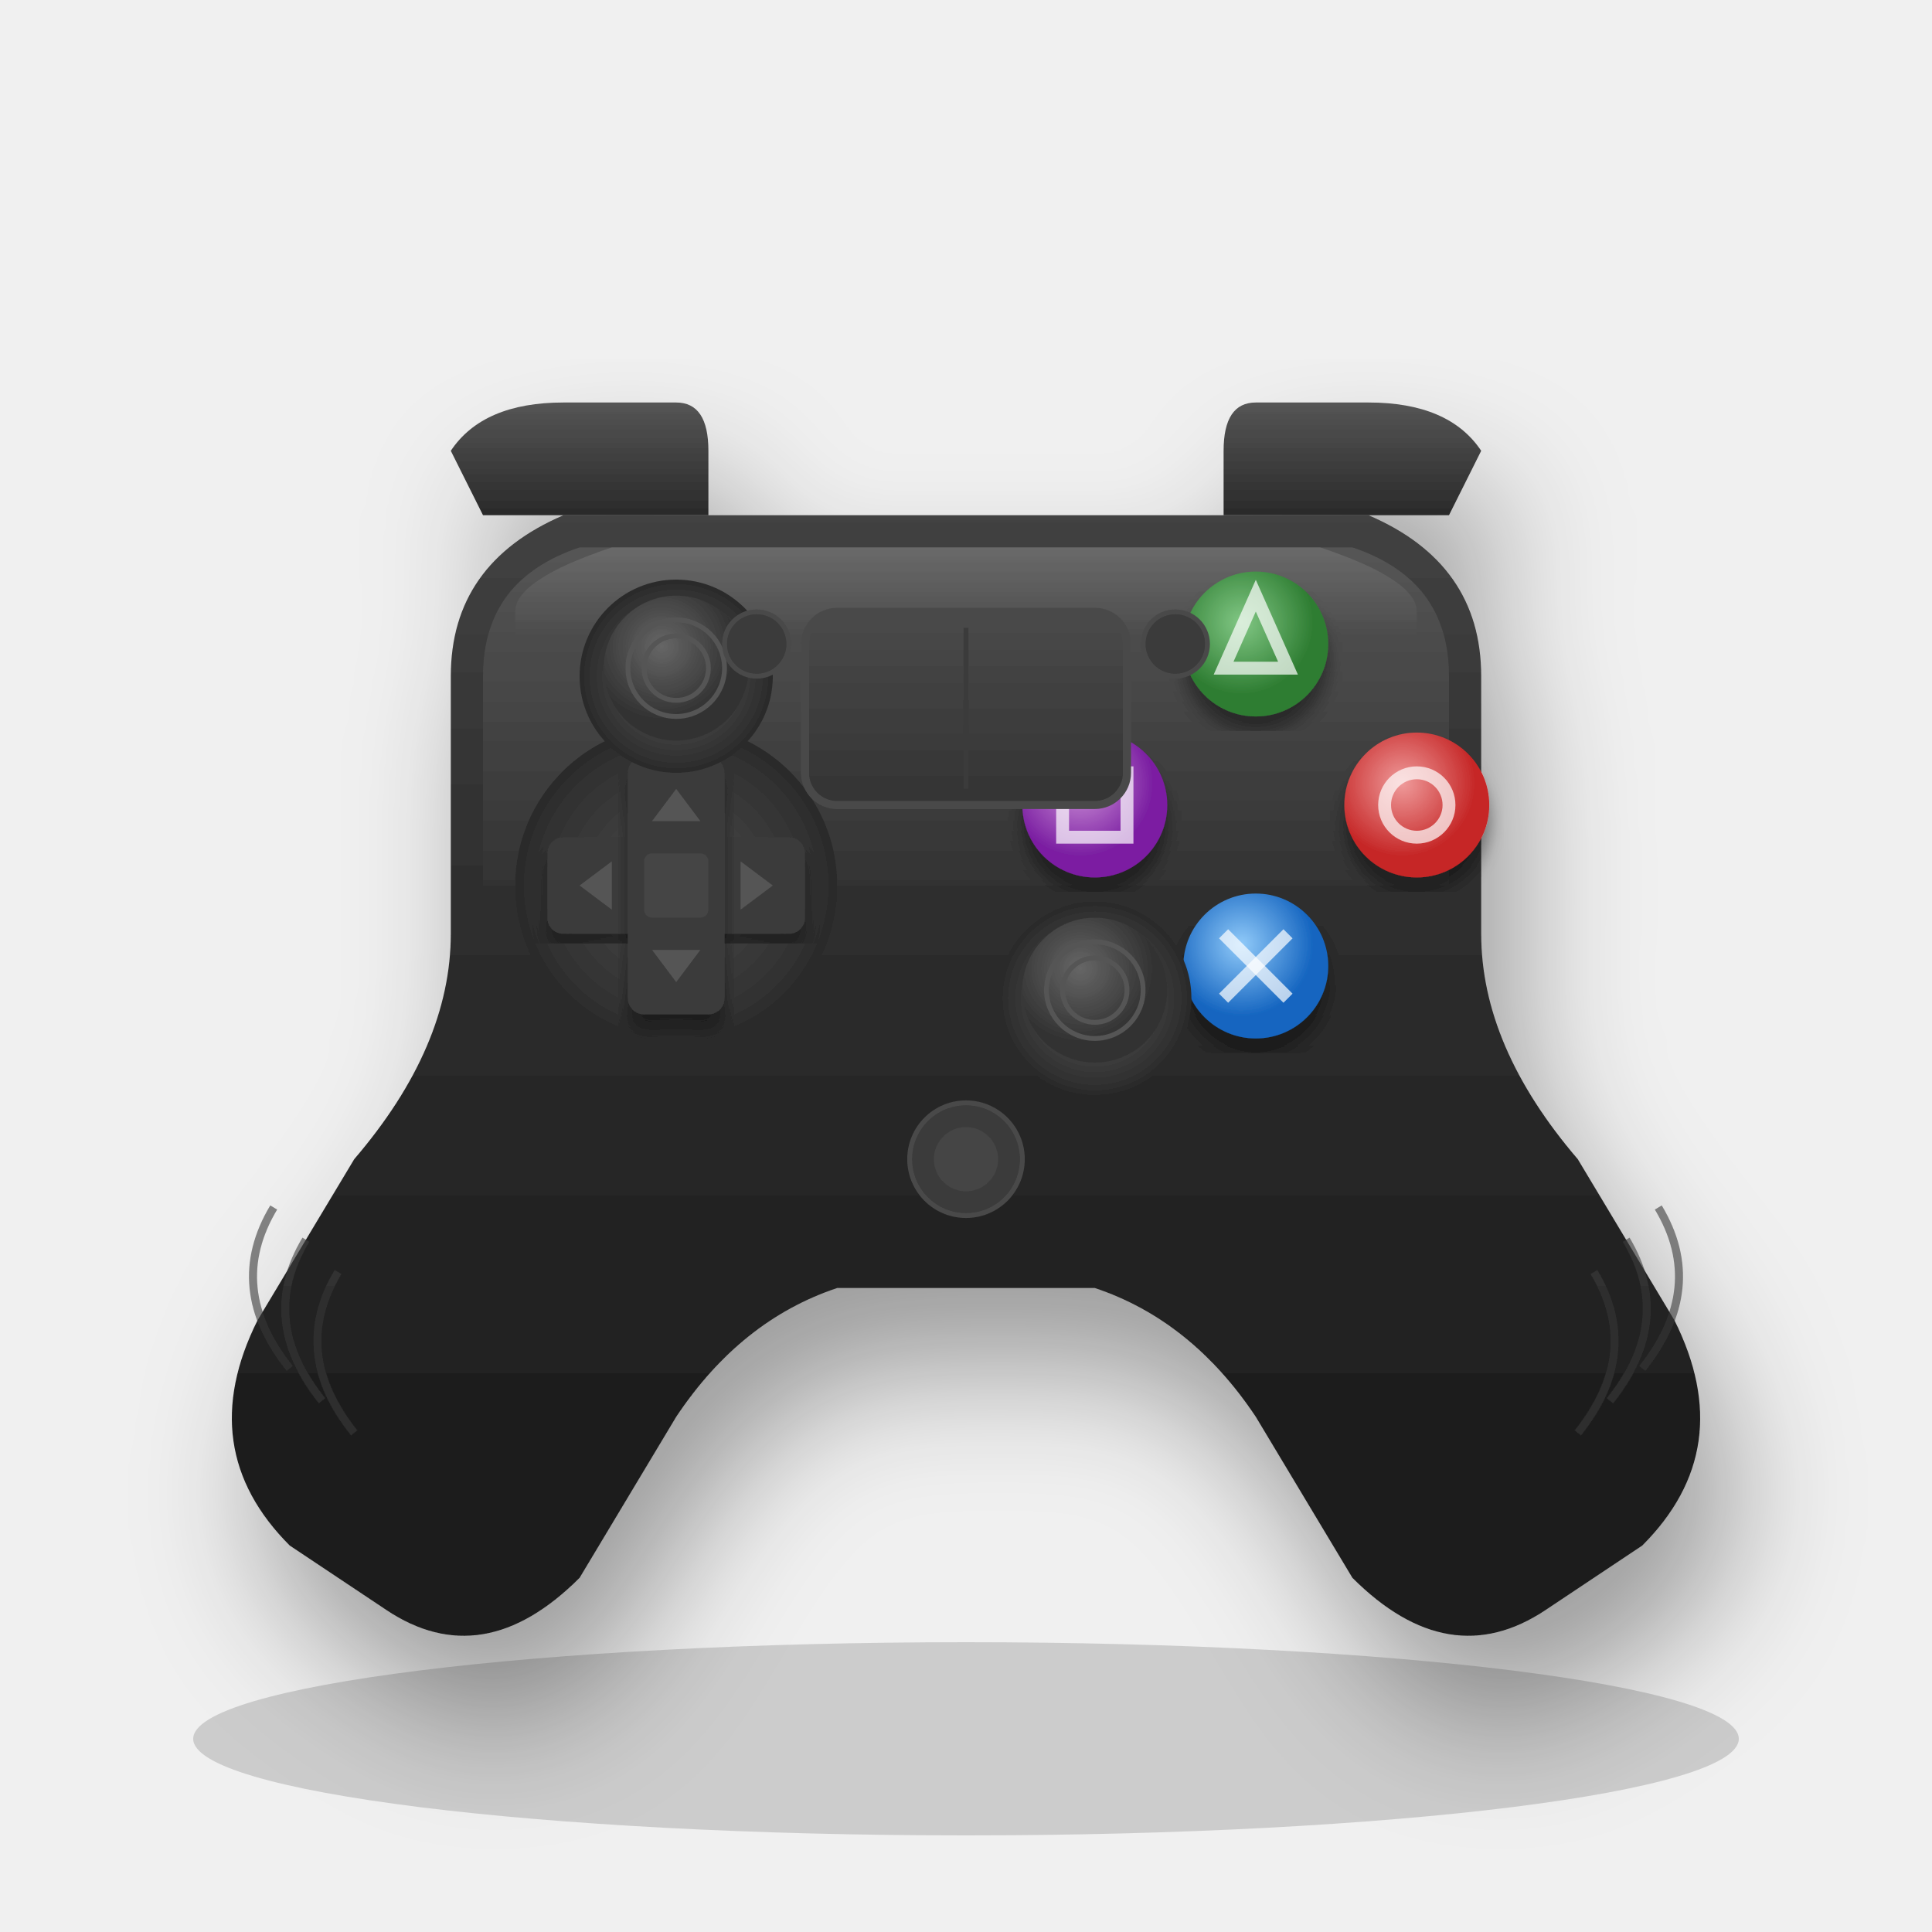
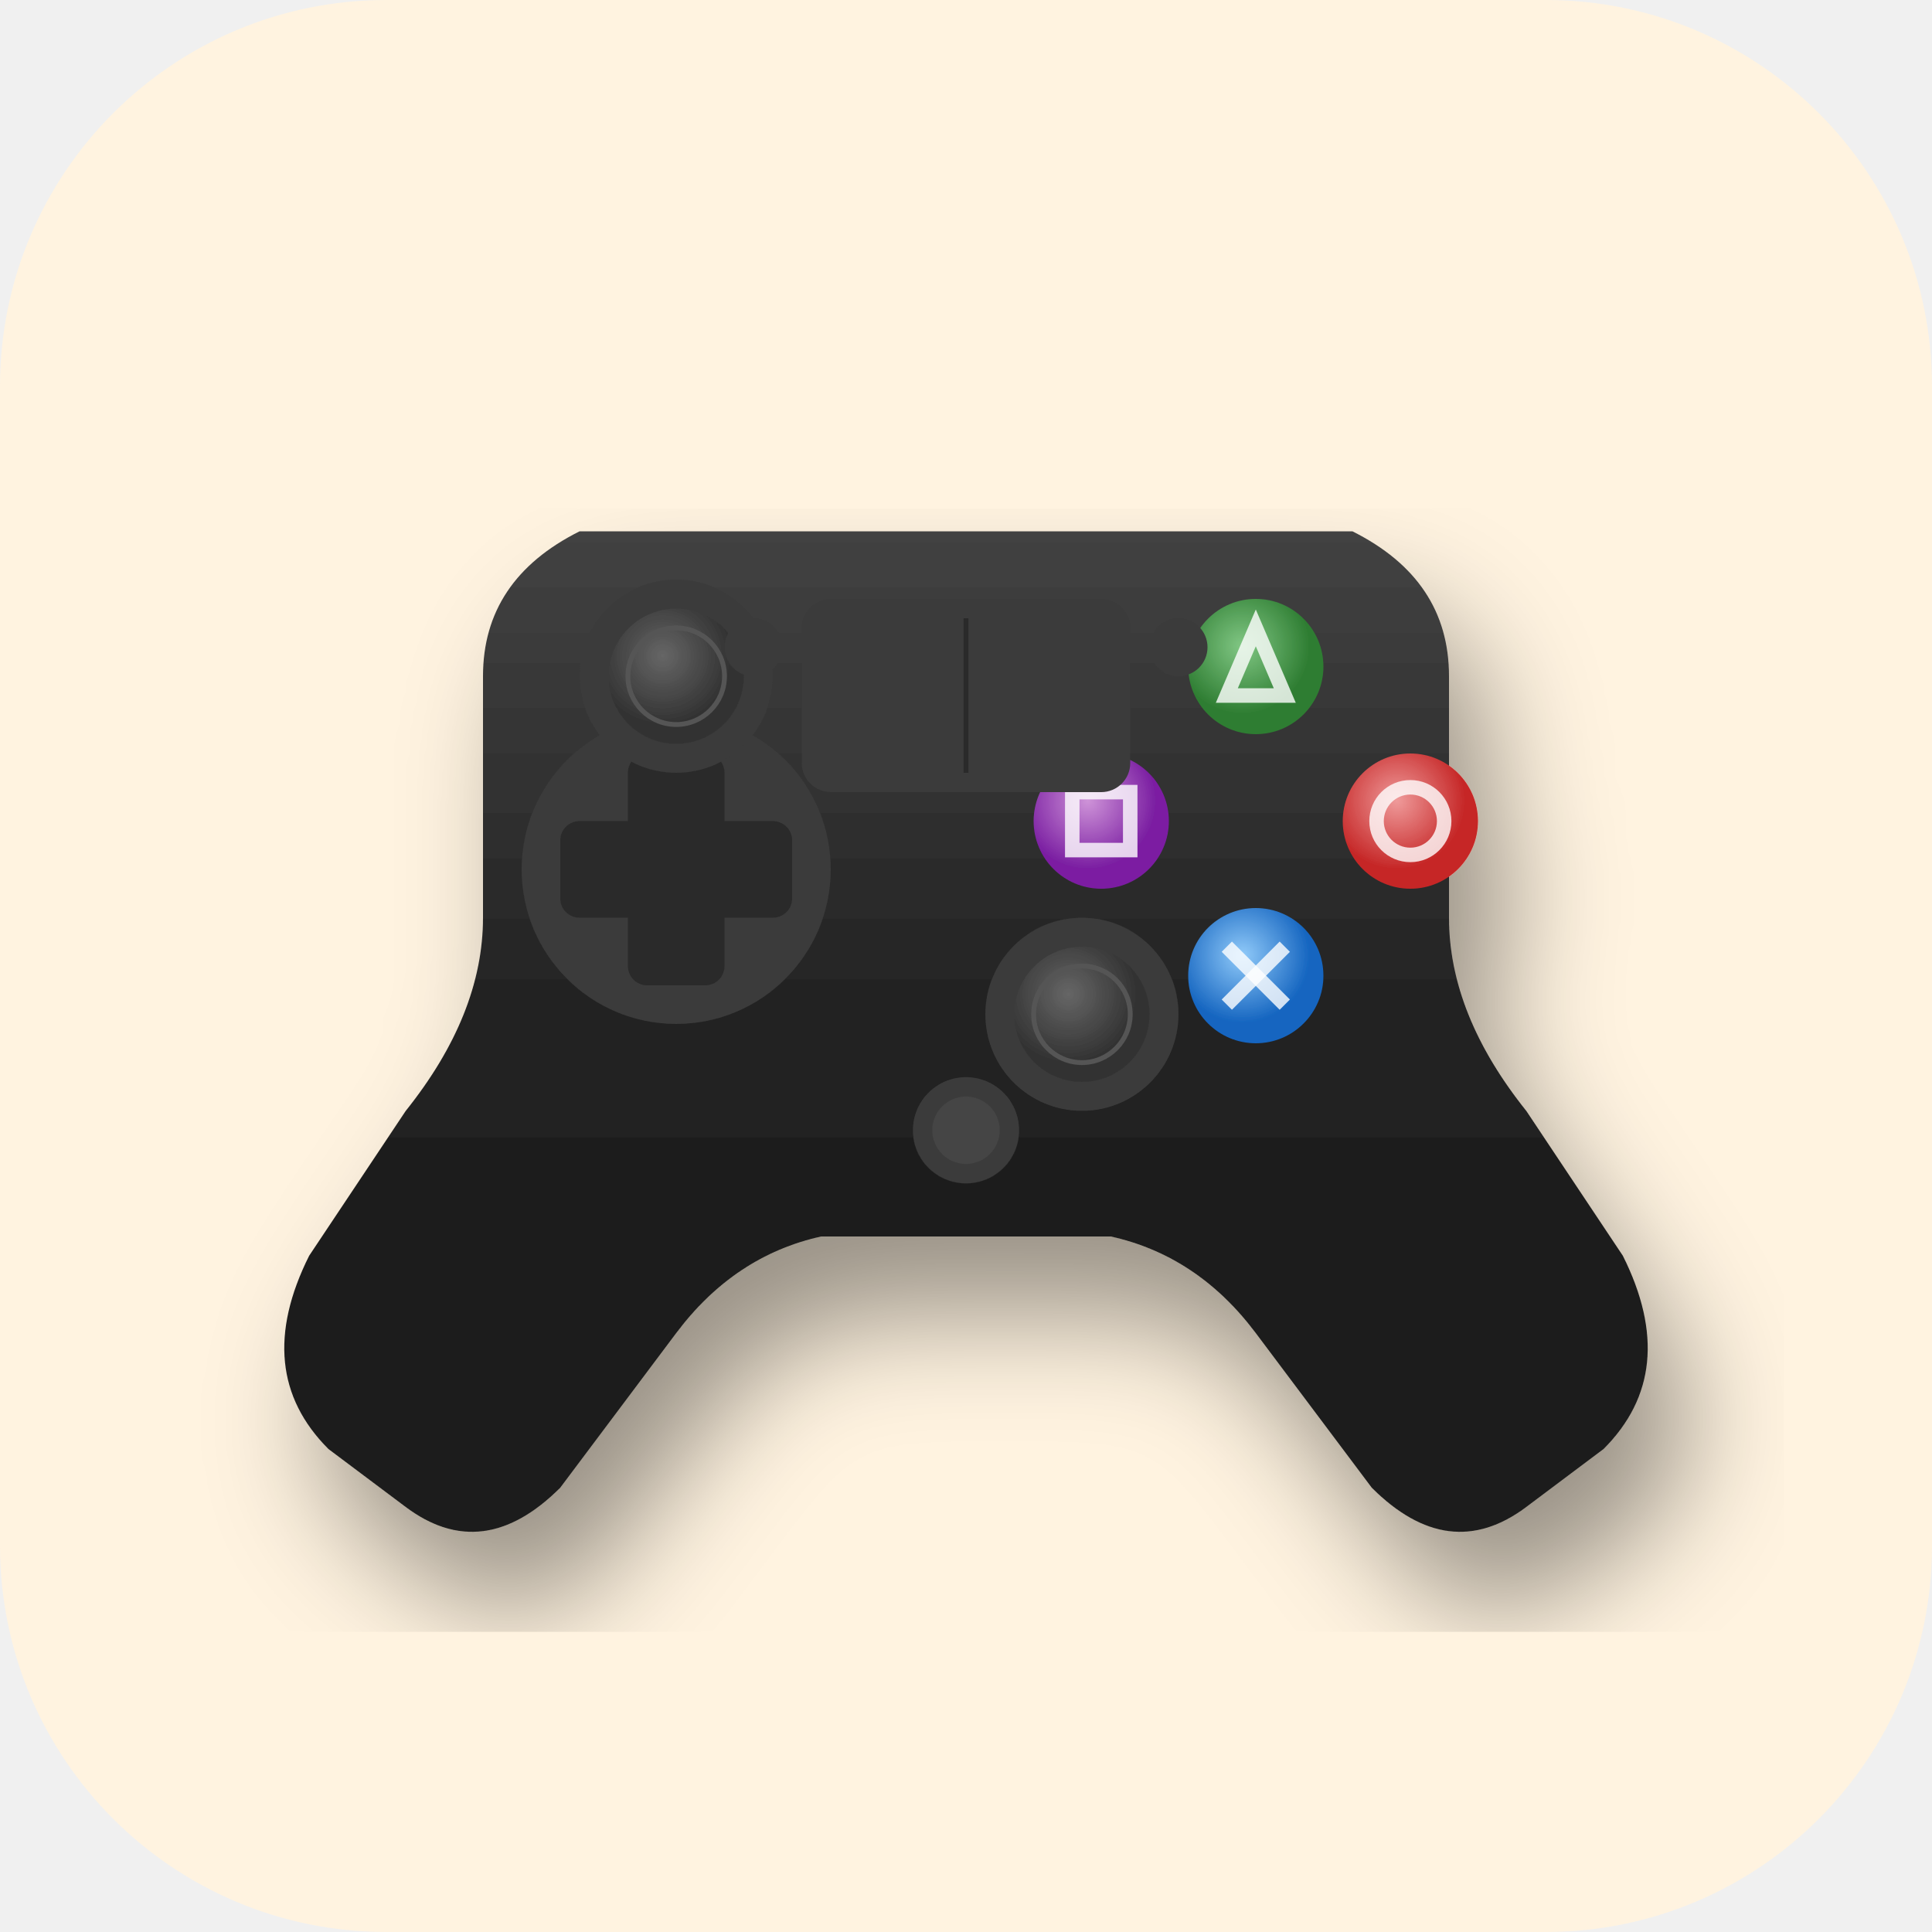
- <svg xmlns="http://www.w3.org/2000/svg" viewBox="0 0 120 120" width="120" height="120">
+ <svg xmlns="http://www.w3.org/2000/svg" viewBox="0 0 200 200" width="200" height="200">
  <defs>
-     <linearGradient id="controllerBody" x1="0%" y1="0%" x2="0%" y2="100%">
+     <linearGradient id="controllerBodyGrad" x1="0%" y1="0%" x2="0%" y2="100%">
      <stop offset="0%" stop-color="#424242" />
-       <stop offset="30%" stop-color="#303030" />
-       <stop offset="70%" stop-color="#212121" />
+       <stop offset="50%" stop-color="#212121" />
      <stop offset="100%" stop-color="#1A1A1A" />
    </linearGradient>
-     <linearGradient id="controllerTop" x1="0%" y1="100%" x2="0%" y2="0%">
-       <stop offset="0%" stop-color="#333333" />
-       <stop offset="100%" stop-color="#555555" />
-     </linearGradient>
-     <linearGradient id="controllerShine" x1="0%" y1="0%" x2="0%" y2="100%">
-       <stop offset="0%" stop-color="#FFFFFF" stop-opacity="0.12" />
-       <stop offset="50%" stop-color="#FFFFFF" stop-opacity="0" />
-     </linearGradient>
-     <radialGradient id="dpadBase" cx="50%" cy="50%" r="50%">
-       <stop offset="0%" stop-color="#4A4A4A" />
-       <stop offset="80%" stop-color="#333333" />
-       <stop offset="100%" stop-color="#2A2A2A" />
-     </radialGradient>
-     <linearGradient id="triggerGrad" x1="0%" y1="0%" x2="0%" y2="100%">
-       <stop offset="0%" stop-color="#555555" />
-       <stop offset="100%" stop-color="#2A2A2A" />
-     </linearGradient>
-     <radialGradient id="btnTriangle" cx="40%" cy="35%" r="50%">
+     <radialGradient id="btnTriangleGrad" cx="40%" cy="35%" r="50%">
      <stop offset="0%" stop-color="#81C784" />
      <stop offset="100%" stop-color="#2E7D32" />
    </radialGradient>
-     <radialGradient id="btnCircle" cx="40%" cy="35%" r="50%">
+     <radialGradient id="btnCircleGrad" cx="40%" cy="35%" r="50%">
      <stop offset="0%" stop-color="#EF9A9A" />
      <stop offset="100%" stop-color="#C62828" />
    </radialGradient>
-     <radialGradient id="btnCross" cx="40%" cy="35%" r="50%">
+     <radialGradient id="btnCrossGrad" cx="40%" cy="35%" r="50%">
      <stop offset="0%" stop-color="#90CAF9" />
      <stop offset="100%" stop-color="#1565C0" />
    </radialGradient>
-     <radialGradient id="btnSquare" cx="40%" cy="35%" r="50%">
+     <radialGradient id="btnSquareGrad" cx="40%" cy="35%" r="50%">
      <stop offset="0%" stop-color="#CE93D8" />
      <stop offset="100%" stop-color="#7B1FA2" />
    </radialGradient>
-     <radialGradient id="joystickBase" cx="50%" cy="50%" r="50%">
-       <stop offset="0%" stop-color="#555555" />
-       <stop offset="70%" stop-color="#3A3A3A" />
-       <stop offset="100%" stop-color="#2A2A2A" />
-     </radialGradient>
-     <radialGradient id="joystickTop" cx="40%" cy="35%" r="50%">
+     <radialGradient id="joystickGrad" cx="40%" cy="35%" r="50%">
      <stop offset="0%" stop-color="#666" />
      <stop offset="100%" stop-color="#333" />
    </radialGradient>
-     <linearGradient id="touchpad" x1="0%" y1="0%" x2="0%" y2="100%">
-       <stop offset="0%" stop-color="#4A4A4A" />
-       <stop offset="100%" stop-color="#333333" />
-     </linearGradient>
-     <linearGradient id="ledLight" x1="0%" y1="0%" x2="100%" y2="0%">
+     <linearGradient id="ledGrad" x1="0%" y1="0%" x2="100%" y2="0%">
      <stop offset="0%" stop-color="#2196F3" />
      <stop offset="50%" stop-color="#42A5F5" />
      <stop offset="100%" stop-color="#2196F3" />
    </linearGradient>
-     <filter id="ctrlShadow" x="-10%" y="-10%" width="125%" height="135%">
-       <feDropShadow dx="2" dy="5" stdDeviation="4" flood-color="#000" flood-opacity="0.35" />
-     </filter>
-     <filter id="ledGlow" x="-50%" y="-50%" width="200%" height="200%">
-       <feGaussianBlur in="SourceGraphic" stdDeviation="2" />
-     </filter>
-     <filter id="btnShadow">
-       <feDropShadow dx="0" dy="1" stdDeviation="0.5" flood-color="#000" flood-opacity="0.4" />
+     <filter id="controllerShadow">
+       <feDropShadow dx="4" dy="8" stdDeviation="6" flood-color="#000" flood-opacity="0.4" />
    </filter>
  </defs>
-   <ellipse cx="60" cy="108" rx="48" ry="6" fill="#000" opacity="0.15" />
-   <g filter="url(#ctrlShadow)">
-     <path d="M28,42 Q28,35 35,32 L85,32 Q92,35 92,42 L92,58              Q92,65 98,72 L104,82 Q108,90 102,96 L96,100              Q90,104 84,98 L78,88 Q74,82 68,80 L52,80              Q46,82 42,88 L36,98 Q30,104 24,100 L18,96              Q12,90 16,82 L22,72 Q28,65 28,58Z" fill="url(#controllerBody)" />
-     <path d="M30,42 Q30,36 36,34 L84,34 Q90,36 90,42 L90,55 L30,55Z" fill="url(#controllerTop)" />
-     <path d="M32,38 Q32,36 38,34 L82,34 Q88,36 88,38 L88,45 L32,45Z" fill="url(#controllerShine)" />
-     <path d="M18,85 Q14,80 17,75" fill="none" stroke="#383838" stroke-width="0.5" opacity="0.6" />
-     <path d="M20,87 Q16,82 19,77" fill="none" stroke="#383838" stroke-width="0.5" opacity="0.6" />
-     <path d="M22,89 Q18,84 21,79" fill="none" stroke="#383838" stroke-width="0.5" opacity="0.6" />
-     <path d="M102,85 Q106,80 103,75" fill="none" stroke="#383838" stroke-width="0.5" opacity="0.6" />
-     <path d="M100,87 Q104,82 101,77" fill="none" stroke="#383838" stroke-width="0.5" opacity="0.6" />
-     <path d="M98,89 Q102,84 99,79" fill="none" stroke="#383838" stroke-width="0.5" opacity="0.6" />
-     <g transform="translate(42, 55)">
-       <circle cx="0" cy="0" r="10" fill="url(#dpadBase)" />
-       <rect x="-8" y="-3" width="16" height="6" rx="1" fill="#3A3A3A" filter="url(#btnShadow)" />
-       <rect x="-3" y="-8" width="6" height="16" rx="1" fill="#3A3A3A" filter="url(#btnShadow)" />
-       <rect x="-2" y="-2" width="4" height="4" rx="0.5" fill="#444" />
-       <polygon points="0,-6 -1.5,-4 1.5,-4" fill="#555" />
-       <polygon points="0,6 -1.5,4 1.5,4" fill="#555" />
-       <polygon points="-6,0 -4,-1.5 -4,1.5" fill="#555" />
-       <polygon points="6,0 4,-1.5 4,1.5" fill="#555" />
+   <rect width="200" height="200" rx="40" fill="#FFF3E0" />
+   <g filter="url(#controllerShadow)">
+     <animateTransform attributeName="transform" type="translate" values="0,0; 0,-4; 0,0" dur="2.5s" repeatCount="indefinite" />
+     <path d="M50,70 Q50,60 60,55 L140,55 Q150,60 150,70 L150,95 Q150,105 158,115 L168,130 Q174,142 166,150 L158,156 Q150,162 142,154 L130,138 Q124,130 115,128 L85,128 Q76,130 70,138 L58,154 Q50,162 42,156 L34,150 Q26,142 32,130 L42,115 Q50,105 50,95Z" fill="url(#controllerBodyGrad)" />
+     <g transform="translate(70, 90)">
+       <circle r="16" fill="#3A3A3A" />
+       <rect x="-12" y="-5" width="24" height="10" rx="2" fill="#2A2A2A" />
+       <rect x="-5" y="-12" width="10" height="24" rx="2" fill="#2A2A2A" />
    </g>
-     <g transform="translate(78, 50)">
-       <circle cx="0" cy="-10" r="4.5" fill="url(#btnTriangle)" filter="url(#btnShadow)" />
-       <polygon points="0,-13 -2,-8.5 2,-8.5" fill="none" stroke="#FFF" stroke-width="0.8" opacity="0.7" />
-       <circle cx="10" cy="0" r="4.5" fill="url(#btnCircle)" filter="url(#btnShadow)" />
-       <circle cx="10" cy="0" r="2" fill="none" stroke="#FFF" stroke-width="0.8" opacity="0.7" />
-       <circle cx="0" cy="10" r="4.5" fill="url(#btnCross)" filter="url(#btnShadow)" />
-       <line x1="-2" y1="8" x2="2" y2="12" stroke="#FFF" stroke-width="0.8" opacity="0.7" />
-       <line x1="2" y1="8" x2="-2" y2="12" stroke="#FFF" stroke-width="0.8" opacity="0.7" />
-       <circle cx="-10" cy="0" r="4.5" fill="url(#btnSquare)" filter="url(#btnShadow)" />
-       <rect x="-12" y="-2" width="4" height="4" fill="none" stroke="#FFF" stroke-width="0.8" opacity="0.7" />
+     <g transform="translate(130, 85)">
+       <circle cy="-16" r="7" fill="url(#btnTriangleGrad)" />
+       <polygon points="0,-20 -3,-13 3,-13" fill="none" stroke="#FFF" stroke-width="1.5" opacity="0.8" />
+       <circle cx="16" r="7" fill="url(#btnCircleGrad)" />
+       <circle cx="16" r="3.5" fill="none" stroke="#FFF" stroke-width="1.5" opacity="0.8" />
+       <circle cy="16" r="7" fill="url(#btnCrossGrad)" />
+       <line x1="-3" y1="13" x2="3" y2="19" stroke="#FFF" stroke-width="1.5" opacity="0.8" />
+       <line x1="3" y1="13" x2="-3" y2="19" stroke="#FFF" stroke-width="1.5" opacity="0.8" />
+       <circle cx="-16" r="7" fill="url(#btnSquareGrad)" />
+       <rect x="-19" y="-3" width="6" height="6" fill="none" stroke="#FFF" stroke-width="1.5" opacity="0.8" />
    </g>
-     <g transform="translate(42, 42)">
-       <circle cx="0" cy="0" r="6" fill="url(#joystickBase)" />
-       <circle cx="0" cy="-0.5" r="4.5" fill="url(#joystickTop)" />
-       <circle cx="0" cy="-0.5" r="3" fill="none" stroke="#555" stroke-width="0.3" />
-       <circle cx="0" cy="-0.5" r="2" fill="none" stroke="#555" stroke-width="0.3" />
+     <g transform="translate(70, 70)">
+       <circle r="10" fill="#3A3A3A" />
+       <circle r="7" fill="url(#joystickGrad)" />
+       <circle r="5" fill="none" stroke="#555" stroke-width="0.5" />
    </g>
-     <g transform="translate(68, 62)">
-       <circle cx="0" cy="0" r="6" fill="url(#joystickBase)" />
-       <circle cx="0" cy="-0.5" r="4.5" fill="url(#joystickTop)" />
-       <circle cx="0" cy="-0.5" r="3" fill="none" stroke="#555" stroke-width="0.3" />
-       <circle cx="0" cy="-0.5" r="2" fill="none" stroke="#555" stroke-width="0.3" />
+     <g transform="translate(112, 105)">
+       <circle r="10" fill="#3A3A3A" />
+       <circle r="7" fill="url(#joystickGrad)" />
+       <circle r="5" fill="none" stroke="#555" stroke-width="0.5" />
    </g>
-     <rect x="50" y="38" width="20" height="12" rx="2" fill="url(#touchpad)" stroke="#4A4A4A" stroke-width="0.5" />
-     <line x1="60" y1="39" x2="60" y2="49" stroke="#3A3A3A" stroke-width="0.3" />
-     <circle cx="73" cy="40" r="2" fill="#3A3A3A" stroke="#4A4A4A" stroke-width="0.3" />
-     <circle cx="47" cy="40" r="2" fill="#3A3A3A" stroke="#4A4A4A" stroke-width="0.3" />
-     <path d="M50,34 L70,34" stroke="url(#ledLight)" stroke-width="2" stroke-linecap="round" />
-     <path d="M50,34 L70,34" stroke="#42A5F5" stroke-width="4" stroke-linecap="round" opacity="0.3" filter="url(#ledGlow)" />
-     <path d="M30,32 L28,28 Q30,25 35,25 L42,25 Q44,25 44,28 L44,32" fill="url(#triggerGrad)" />
-     <path d="M76,32 L76,28 Q76,25 78,25 L85,25 Q90,25 92,28 L90,32" fill="url(#triggerGrad)" />
-     <circle cx="60" cy="72" r="3.5" fill="#3A3A3A" stroke="#4A4A4A" stroke-width="0.3" />
-     <circle cx="60" cy="72" r="2" fill="#444" />
+     <rect x="83" y="62" width="34" height="20" rx="3" fill="#3A3A3A" />
+     <line x1="100" y1="64" x2="100" y2="80" stroke="#2A2A2A" stroke-width="0.5" />
+     <path d="M83,58 L117,58" stroke="url(#ledGrad)" stroke-width="3" stroke-linecap="round">
+       <animate attributeName="opacity" values="0.7;1;0.7" dur="2s" repeatCount="indefinite" />
+     </path>
+     <circle cx="78" cy="67" r="3" fill="#3A3A3A" />
+     <circle cx="122" cy="67" r="3" fill="#3A3A3A" />
+     <circle cx="100" cy="117" r="5.5" fill="#3A3A3A" />
+     <circle cx="100" cy="117" r="3.5" fill="#444" />
  </g>
</svg>
